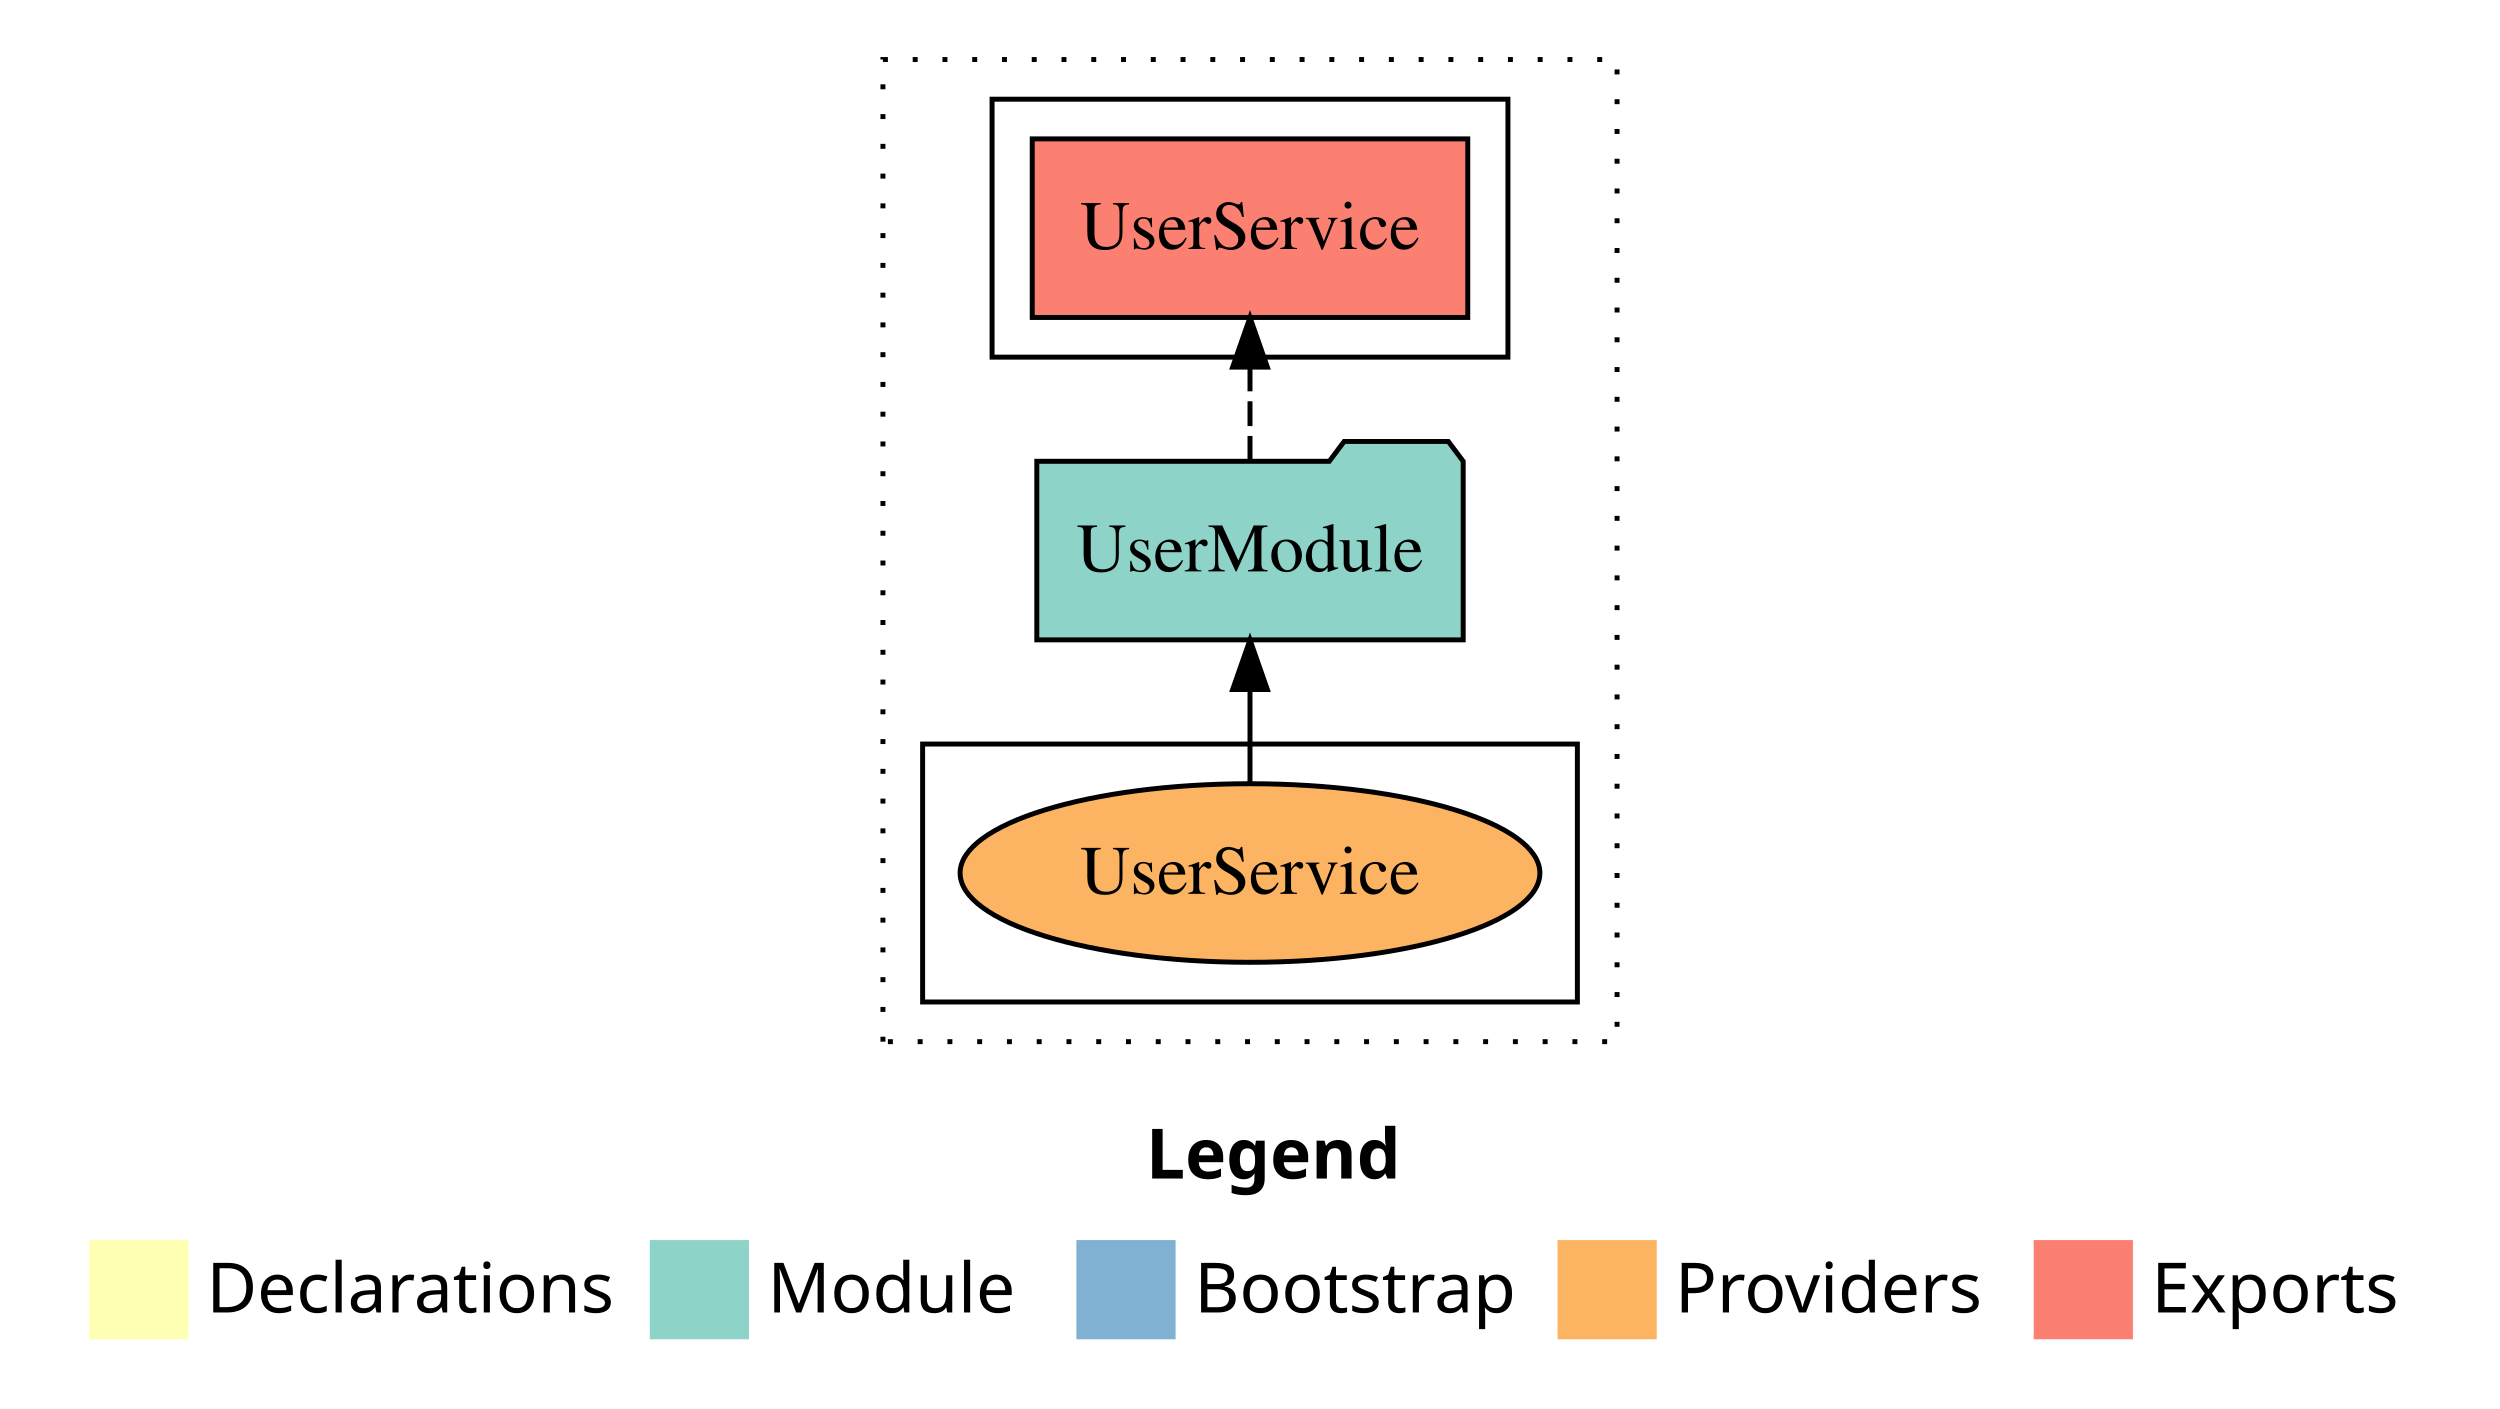
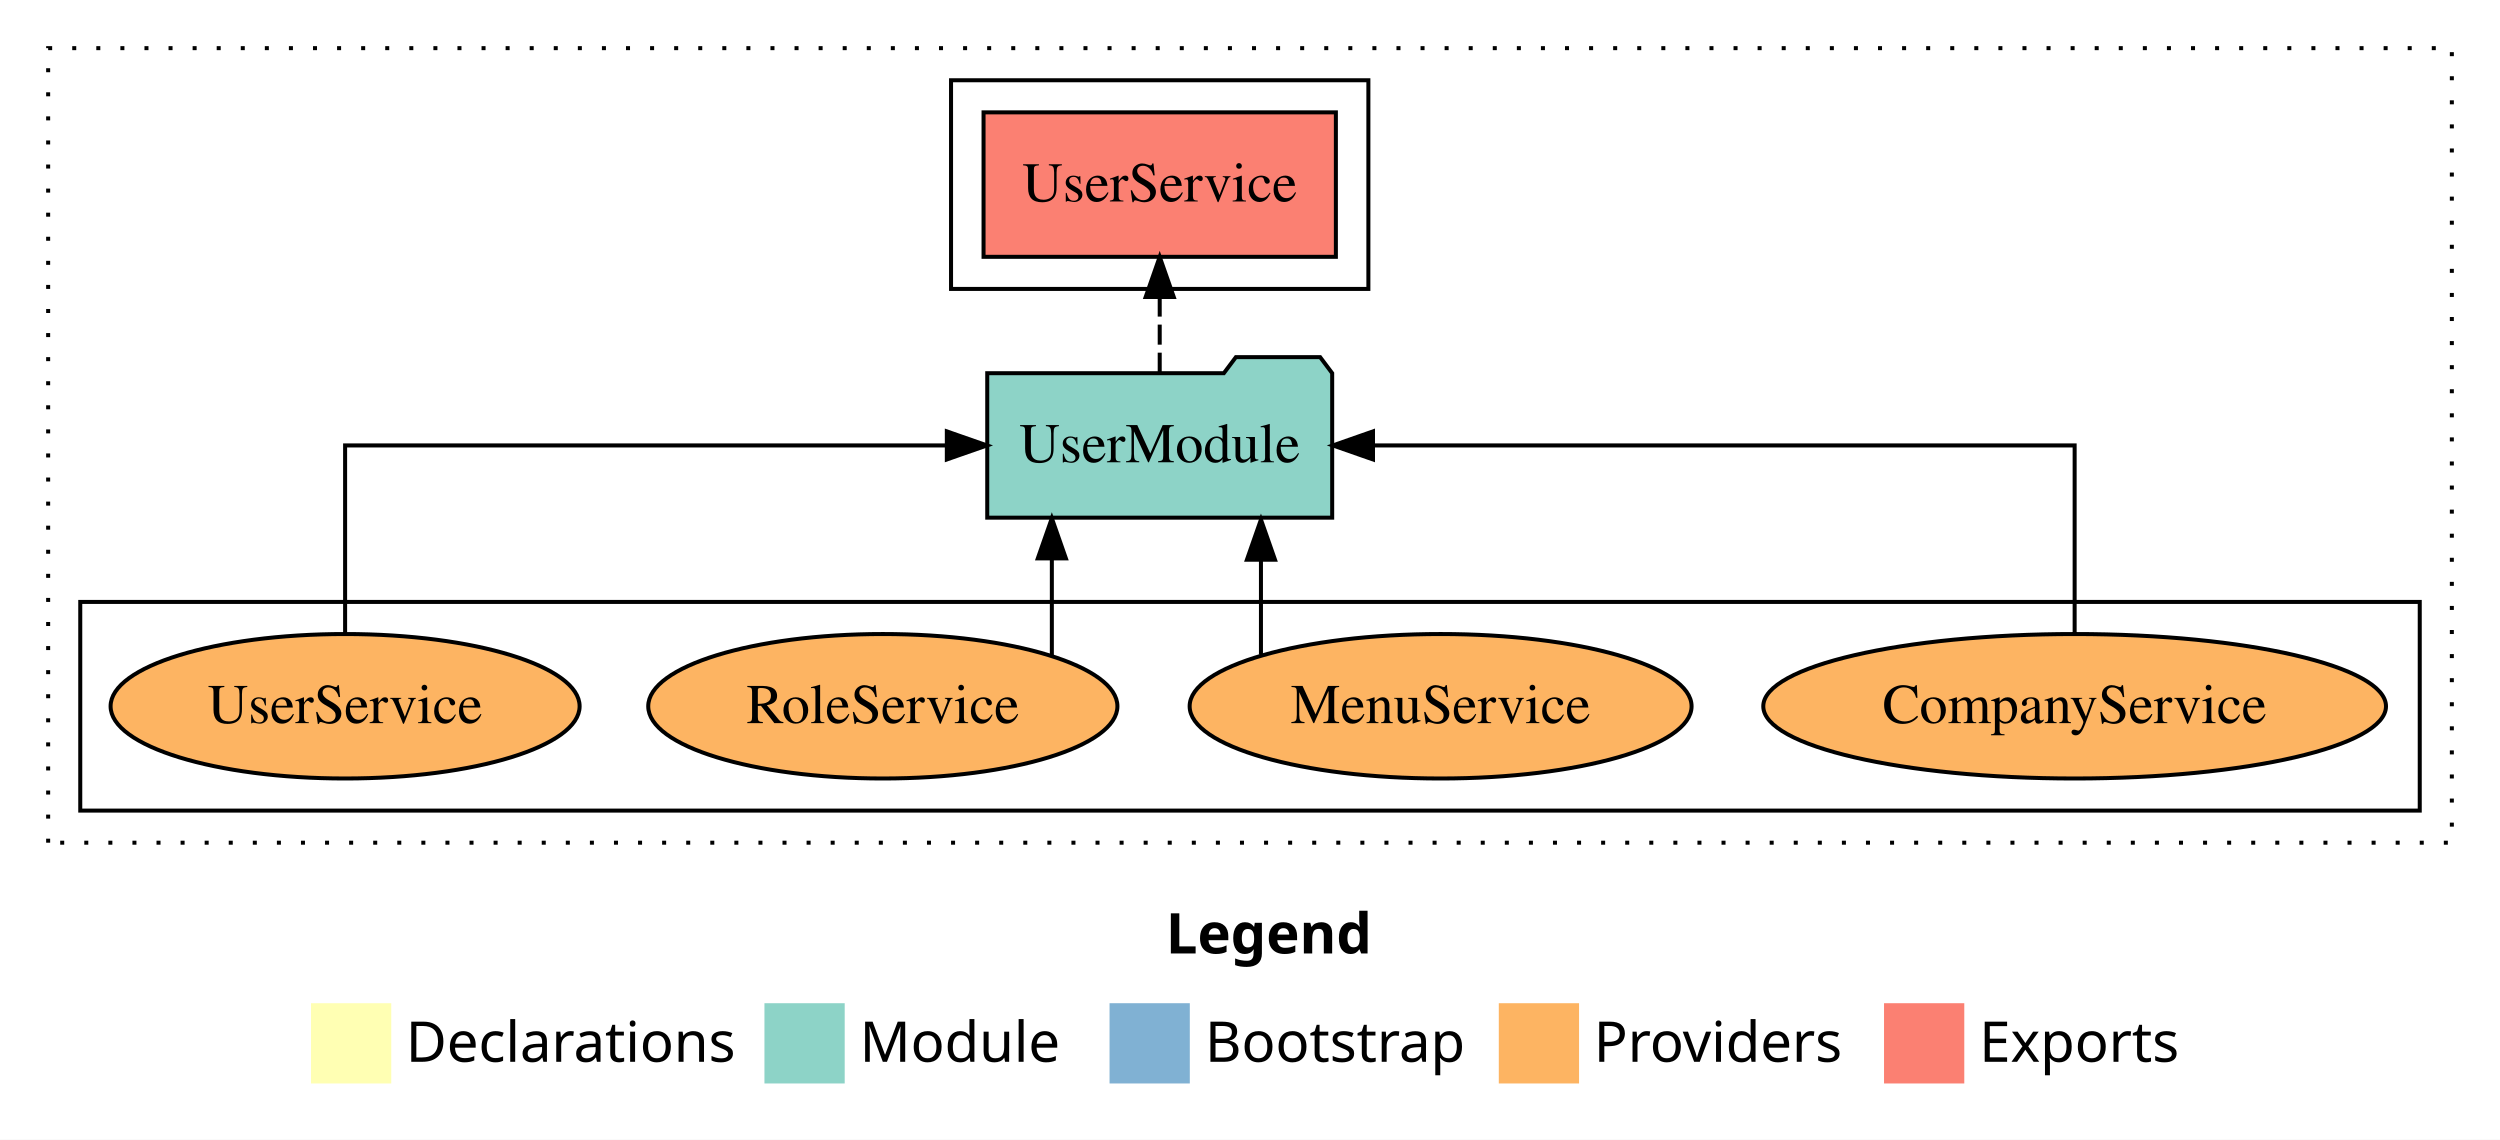
- <svg xmlns="http://www.w3.org/2000/svg" width="504pt" height="284pt" viewBox="0.00 0.00 504.00 284.00">
+ <svg xmlns="http://www.w3.org/2000/svg" width="623pt" height="284pt" viewBox="0.00 0.00 623.00 284.00">
  <g id="graph0" class="graph" transform="scale(1 1) rotate(0) translate(4 280)">
-     <polygon fill="white" stroke="transparent" points="-4,4 -4,-280 500,-280 500,4 -4,4" />
-     <text text-anchor="start" x="227.01" y="-42.4" font-family="Times-12" font-weight="bold" font-size="14.00">Legend</text>
-     <polygon fill="#ffffb3" stroke="transparent" points="14,-10 14,-30 34,-30 34,-10 14,-10" />
-     <text text-anchor="start" x="37.63" y="-15.4" font-family="Times-12" font-size="14.00">  Declarations</text>
-     <polygon fill="#8dd3c7" stroke="transparent" points="127,-10 127,-30 147,-30 147,-10 127,-10" />
-     <text text-anchor="start" x="150.73" y="-15.4" font-family="Times-12" font-size="14.00">  Module</text>
-     <polygon fill="#80b1d3" stroke="transparent" points="213,-10 213,-30 233,-30 233,-10 213,-10" />
-     <text text-anchor="start" x="236.78" y="-15.4" font-family="Times-12" font-size="14.00">  Bootstrap</text>
-     <polygon fill="#fdb462" stroke="transparent" points="310,-10 310,-30 330,-30 330,-10 310,-10" />
-     <text text-anchor="start" x="333.67" y="-15.4" font-family="Times-12" font-size="14.00">  Providers</text>
-     <polygon fill="#fb8072" stroke="transparent" points="406,-10 406,-30 426,-30 426,-10 406,-10" />
-     <text text-anchor="start" x="429.73" y="-15.4" font-family="Times-12" font-size="14.00">  Exports</text>
+     <polygon fill="white" stroke="transparent" points="-4,4 -4,-280 619,-280 619,4 -4,4" />
+     <text text-anchor="start" x="286.51" y="-42.4" font-family="Times-12" font-weight="bold" font-size="14.00">Legend</text>
+     <polygon fill="#ffffb3" stroke="transparent" points="73.5,-10 73.5,-30 93.5,-30 93.5,-10 73.5,-10" />
+     <text text-anchor="start" x="97.13" y="-15.4" font-family="Times-12" font-size="14.00">  Declarations</text>
+     <polygon fill="#8dd3c7" stroke="transparent" points="186.5,-10 186.5,-30 206.5,-30 206.5,-10 186.5,-10" />
+     <text text-anchor="start" x="210.23" y="-15.4" font-family="Times-12" font-size="14.00">  Module</text>
+     <polygon fill="#80b1d3" stroke="transparent" points="272.5,-10 272.5,-30 292.5,-30 292.5,-10 272.5,-10" />
+     <text text-anchor="start" x="296.28" y="-15.4" font-family="Times-12" font-size="14.00">  Bootstrap</text>
+     <polygon fill="#fdb462" stroke="transparent" points="369.5,-10 369.5,-30 389.5,-30 389.5,-10 369.5,-10" />
+     <text text-anchor="start" x="393.17" y="-15.4" font-family="Times-12" font-size="14.00">  Providers</text>
+     <polygon fill="#fb8072" stroke="transparent" points="465.5,-10 465.5,-30 485.5,-30 485.5,-10 465.5,-10" />
+     <text text-anchor="start" x="489.23" y="-15.4" font-family="Times-12" font-size="14.00">  Exports</text>
    <g id="clust1" class="cluster">
-       <polygon fill="none" stroke="black" stroke-dasharray="1,5" points="174,-70 174,-268 322,-268 322,-70 174,-70" />
+       <polygon fill="none" stroke="black" stroke-dasharray="1,5" points="8,-70 8,-268 607,-268 607,-70 8,-70" />
    </g>
    <g id="clust4" class="cluster">
-       <polygon fill="none" stroke="black" points="196,-208 196,-260 300,-260 300,-208 196,-208" />
+       <polygon fill="none" stroke="black" points="233,-208 233,-260 337,-260 337,-208 233,-208" />
    </g>
    <g id="clust6" class="cluster">
-       <polygon fill="none" stroke="black" points="182,-78 182,-130 314,-130 314,-78 182,-78" />
+       <polygon fill="none" stroke="black" points="16,-78 16,-130 599,-130 599,-78 16,-78" />
    </g>
    <g id="node1" class="node">
-       <polygon fill="#fb8072" stroke="black" points="291.9,-252 204.1,-252 204.1,-216 291.9,-216 291.9,-252" />
-       <text text-anchor="middle" x="248" y="-229.8" font-family="Times,serif" font-size="14.00">UserService </text>
+       <polygon fill="#fb8072" stroke="black" points="328.9,-252 241.1,-252 241.1,-216 328.9,-216 328.9,-252" />
+       <text text-anchor="middle" x="285" y="-229.8" font-family="Times,serif" font-size="14.00">UserService </text>
    </g>
    <g id="node2" class="node">
-       <polygon fill="#8dd3c7" stroke="black" points="290.98,-187 287.98,-191 266.98,-191 263.98,-187 205.02,-187 205.02,-151 290.98,-151 290.98,-187" />
-       <text text-anchor="middle" x="248" y="-164.8" font-family="Times,serif" font-size="14.00">UserModule</text>
+       <polygon fill="#8dd3c7" stroke="black" points="327.98,-187 324.98,-191 303.98,-191 300.98,-187 242.02,-187 242.02,-151 327.98,-151 327.98,-187" />
+       <text text-anchor="middle" x="285" y="-164.8" font-family="Times,serif" font-size="14.00">UserModule</text>
    </g>
    <g id="edge1" class="edge">
-       <path fill="none" stroke="black" stroke-dasharray="5,2" d="M248,-187.11C248,-187.11 248,-205.99 248,-205.99" />
-       <polygon fill="black" stroke="black" points="244.5,-205.99 248,-215.99 251.5,-205.99 244.5,-205.99" />
+       <path fill="none" stroke="black" stroke-dasharray="5,2" d="M285,-187.11C285,-187.11 285,-205.99 285,-205.99" />
+       <polygon fill="black" stroke="black" points="281.5,-205.99 285,-215.99 288.5,-205.99 281.5,-205.99" />
    </g>
    <g id="node3" class="node">
-       <ellipse fill="#fdb462" stroke="black" cx="248" cy="-104" rx="58.44" ry="18" />
-       <text text-anchor="middle" x="248" y="-99.8" font-family="Times,serif" font-size="14.00">UserService</text>
+       <ellipse fill="#fdb462" stroke="black" cx="513" cy="-104" rx="77.59" ry="18" />
+       <text text-anchor="middle" x="513" y="-99.8" font-family="Times,serif" font-size="14.00">CompanyService</text>
    </g>
    <g id="edge2" class="edge">
-       <path fill="none" stroke="black" d="M248,-122.11C248,-122.11 248,-140.99 248,-140.99" />
-       <polygon fill="black" stroke="black" points="244.5,-140.99 248,-150.99 251.5,-140.99 244.5,-140.99" />
+       <path fill="none" stroke="black" d="M513,-122.11C513,-141.34 513,-169 513,-169 513,-169 338.15,-169 338.15,-169" />
+       <polygon fill="black" stroke="black" points="338.15,-165.5 328.15,-169 338.15,-172.5 338.15,-165.5" />
+     </g>
+     <g id="node4" class="node">
+       <ellipse fill="#fdb462" stroke="black" cx="355" cy="-104" rx="62.54" ry="18" />
+       <text text-anchor="middle" x="355" y="-99.8" font-family="Times,serif" font-size="14.00">MenuService</text>
+     </g>
+     <g id="edge3" class="edge">
+       <path fill="none" stroke="black" d="M310.23,-116.84C310.23,-116.84 310.23,-140.52 310.23,-140.52" />
+       <polygon fill="black" stroke="black" points="306.73,-140.52 310.23,-150.52 313.73,-140.52 306.73,-140.52" />
+     </g>
+     <g id="node5" class="node">
+       <ellipse fill="#fdb462" stroke="black" cx="216" cy="-104" rx="58.46" ry="18" />
+       <text text-anchor="middle" x="216" y="-99.8" font-family="Times,serif" font-size="14.00">RoleService</text>
+     </g>
+     <g id="edge4" class="edge">
+       <path fill="none" stroke="black" d="M258.12,-116.53C258.12,-116.53 258.12,-140.85 258.12,-140.85" />
+       <polygon fill="black" stroke="black" points="254.62,-140.85 258.12,-150.85 261.62,-140.85 254.62,-140.85" />
+     </g>
+     <g id="node6" class="node">
+       <ellipse fill="#fdb462" stroke="black" cx="82" cy="-104" rx="58.44" ry="18" />
+       <text text-anchor="middle" x="82" y="-99.8" font-family="Times,serif" font-size="14.00">UserService</text>
+     </g>
+     <g id="edge5" class="edge">
+       <path fill="none" stroke="black" d="M82,-122.11C82,-141.34 82,-169 82,-169 82,-169 231.95,-169 231.95,-169" />
+       <polygon fill="black" stroke="black" points="231.95,-172.5 241.95,-169 231.95,-165.5 231.95,-172.5" />
    </g>
  </g>
</svg>
